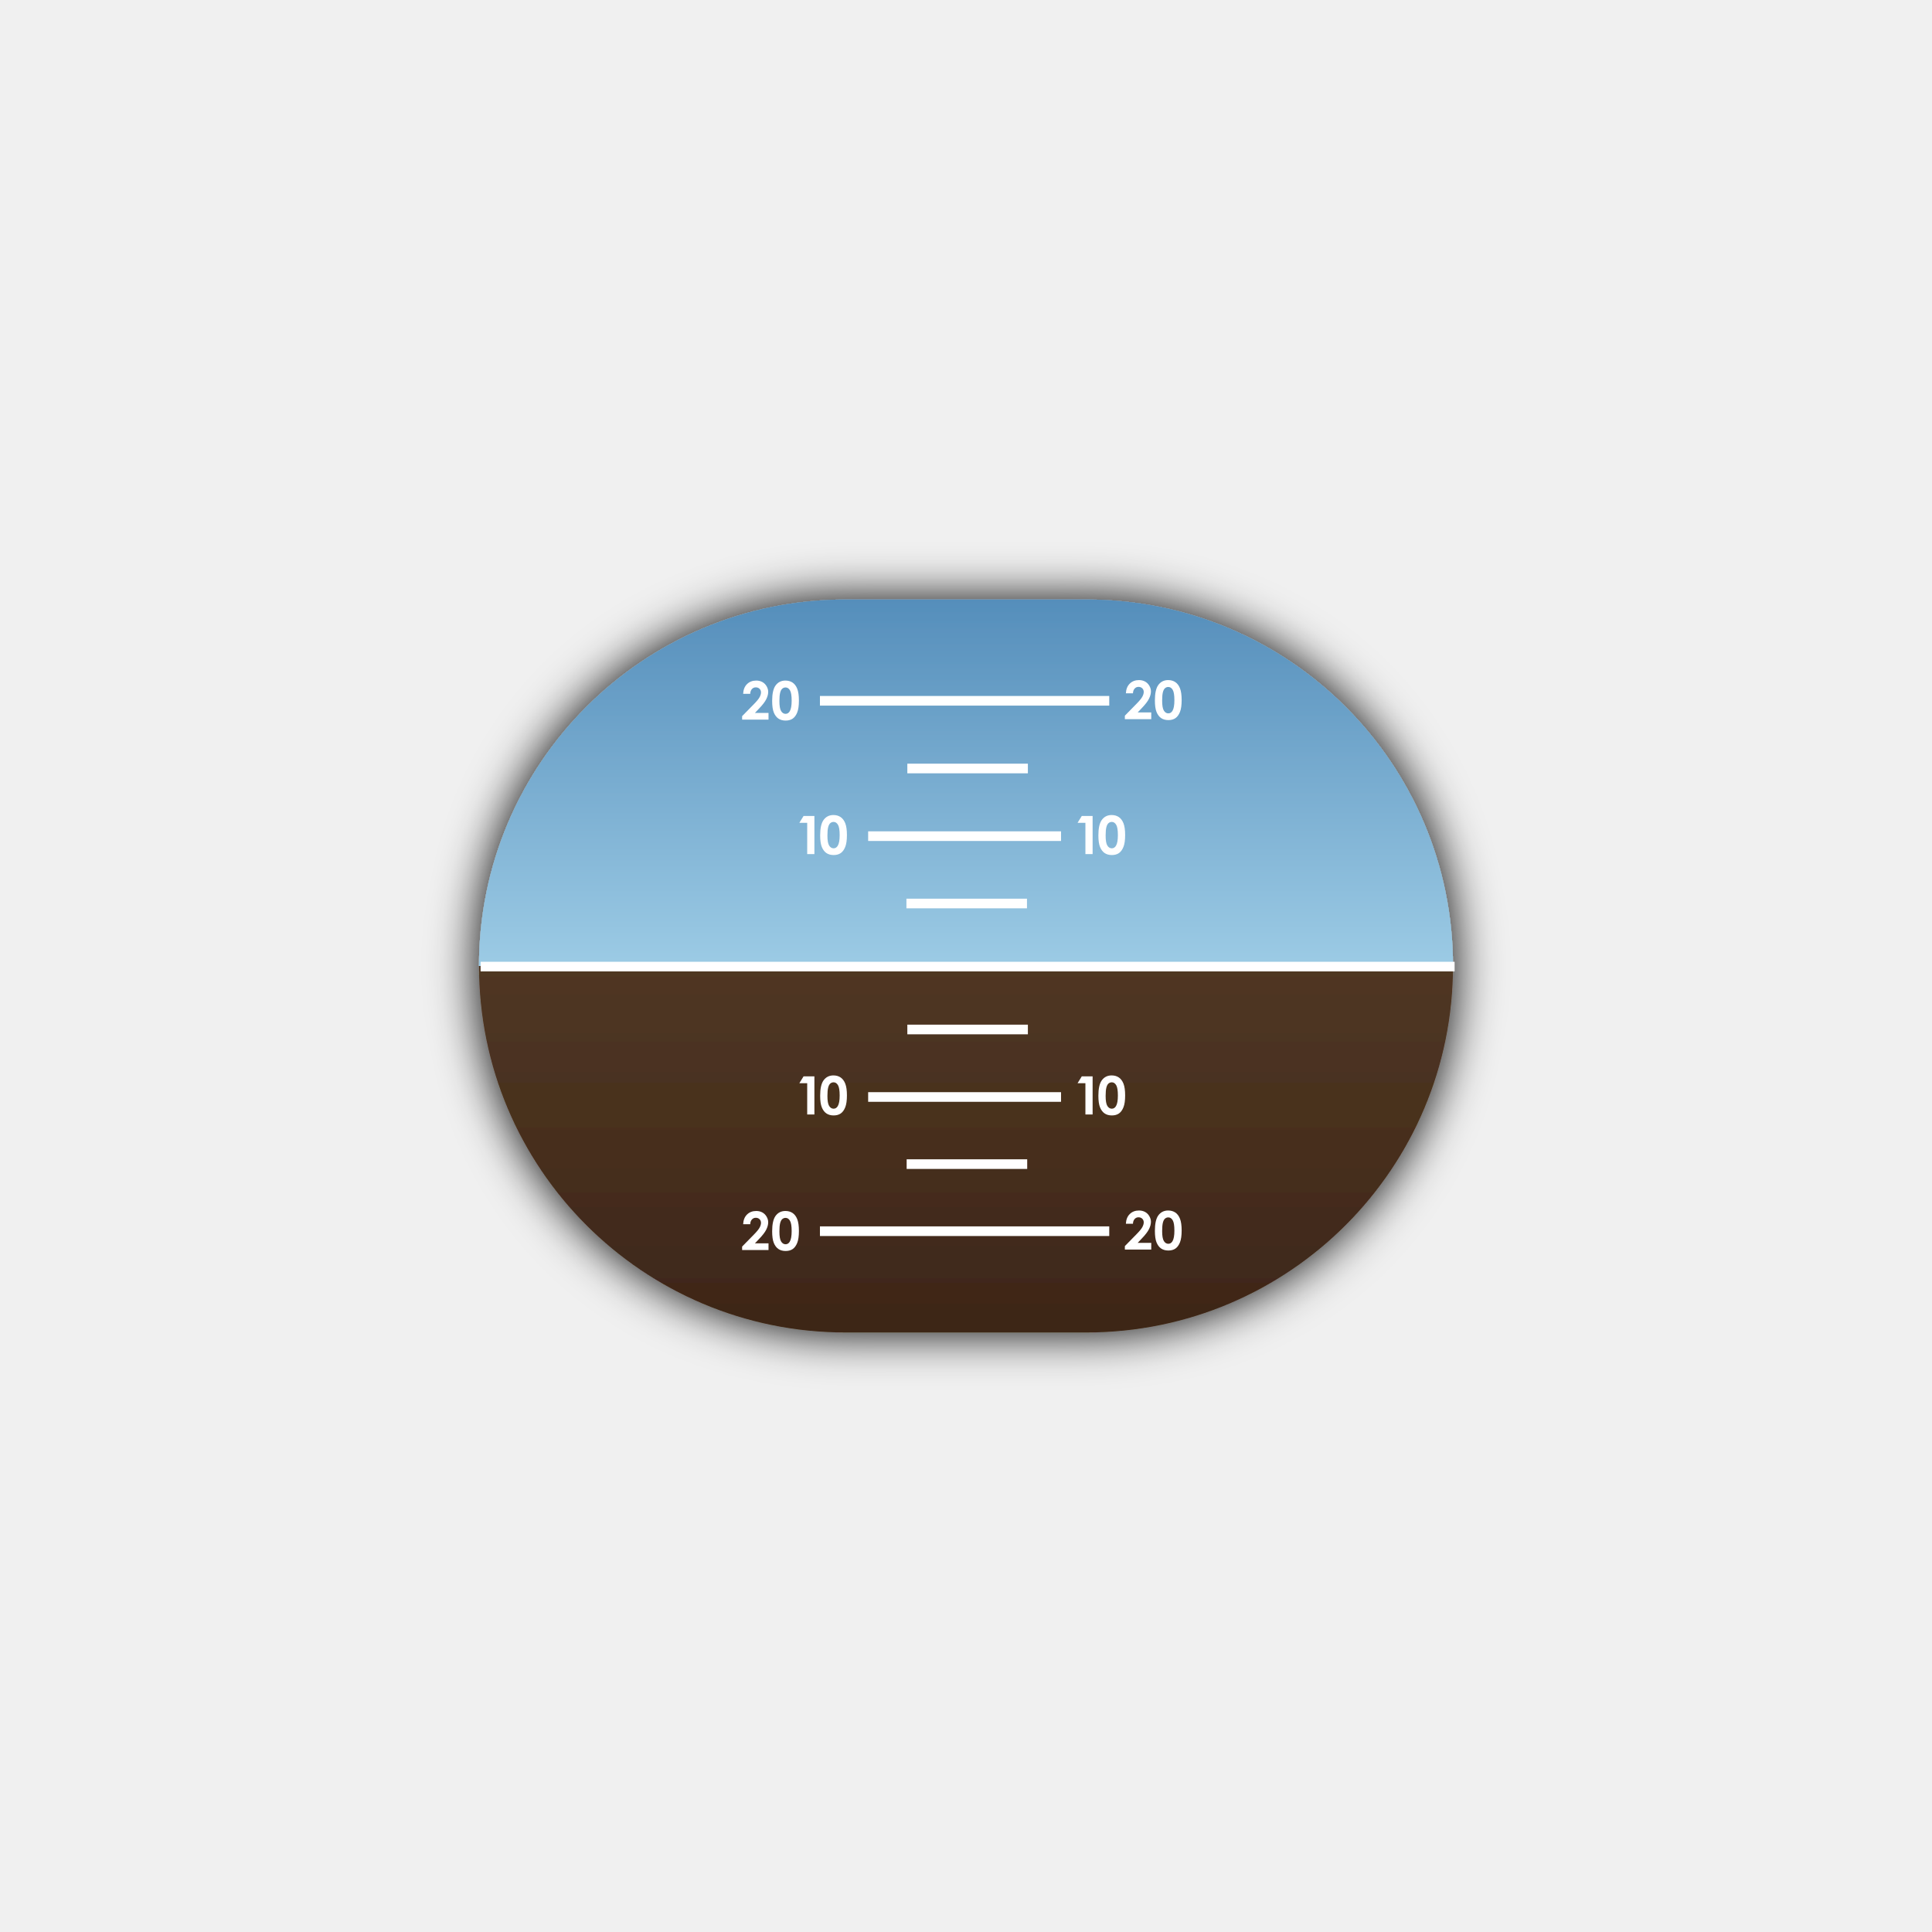
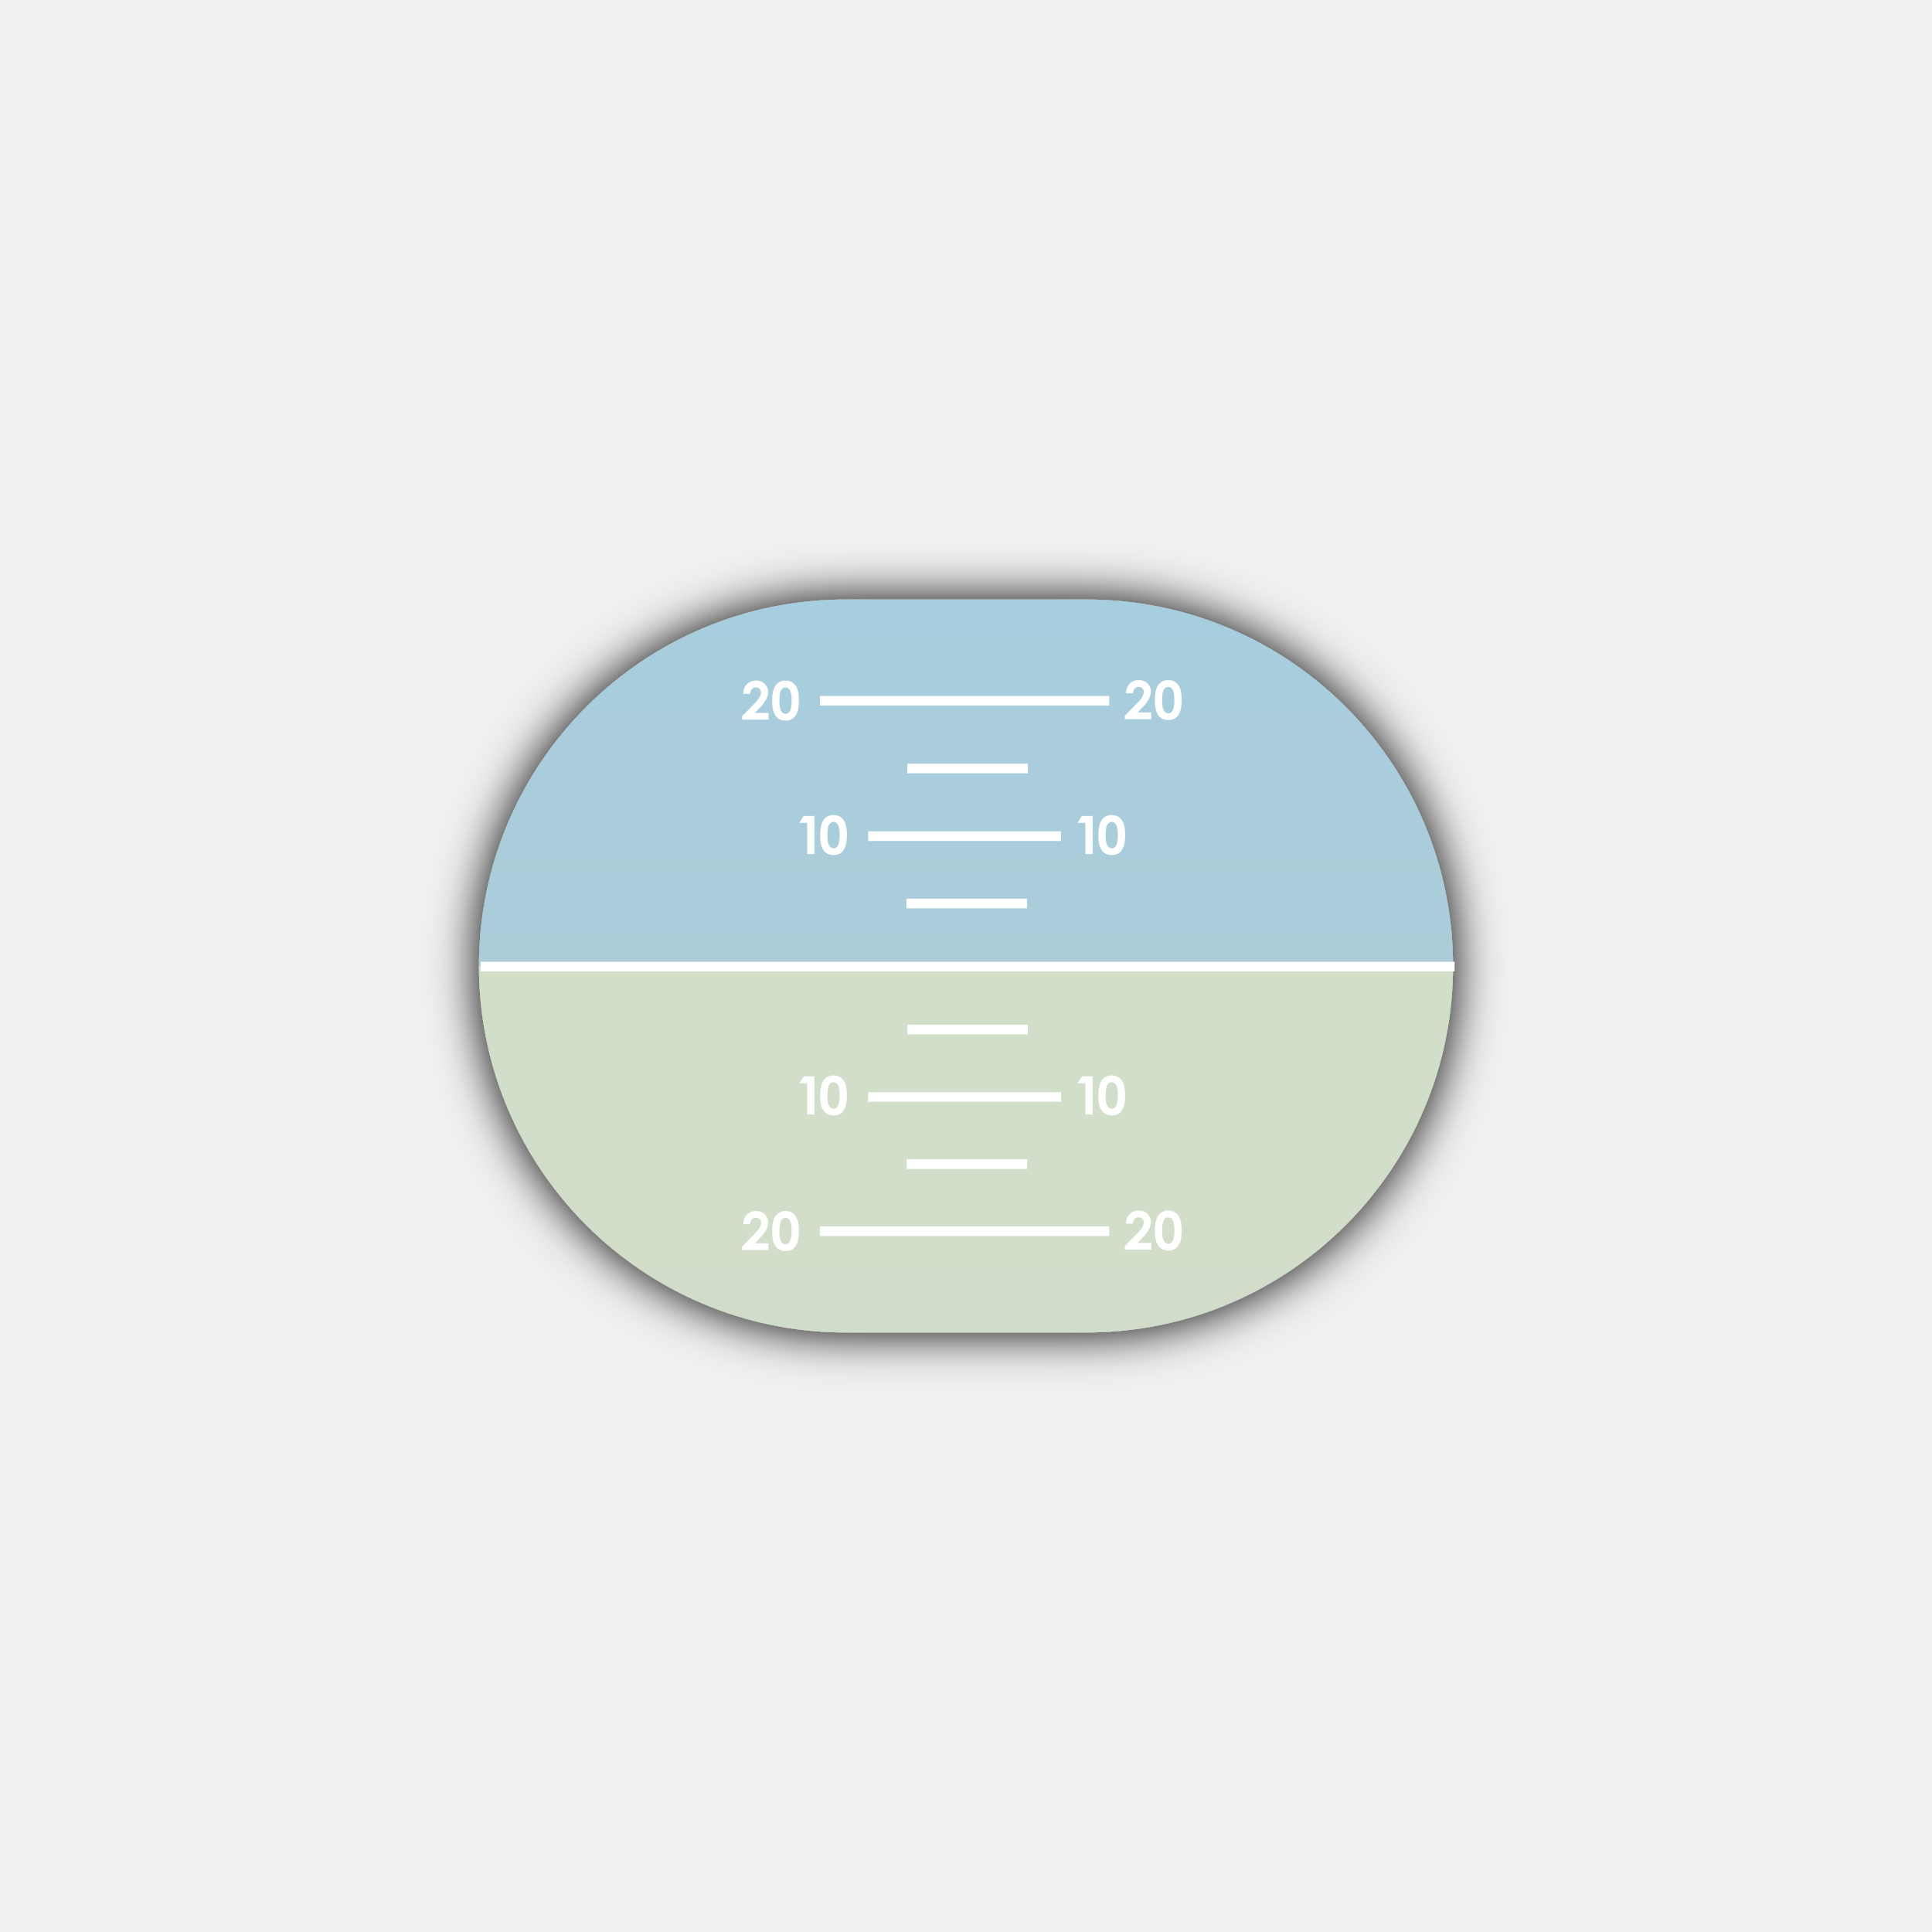
<svg xmlns="http://www.w3.org/2000/svg" version="1.1" x="0px" y="0px" width="400.667px" height="400.666px" viewBox="0 0 400.667 400.666" enable-background="new 0 0 400.667 400.666" xml:space="preserve">
  <filter filterUnits="objectBoundingBox" id="AI_Shadow_1">
    <feGaussianBlur stdDeviation="5" result="blur" in="SourceAlpha" />
    <feOffset dy="0" dx="0" result="offsetBlurredAlpha" in="blur" />
    <feMerge>
      <feMergeNode in="offsetBlurredAlpha" />
      <feMergeNode in="SourceGraphic" />
    </feMerge>
  </filter>
  <g filter="url(#AI_Shadow_1)">
    <linearGradient id="SVGID_1_" gradientUnits="userSpaceOnUse" x1="200.333" y1="276.332" x2="200.333" y2="124.332">
-       <stop offset="0" style="stop-color:#3D2618" />
-       <stop offset="0.5" style="stop-color:#503723" />
-       <stop offset="0.5" style="stop-color:#9CCBE5" />
-       <stop offset="1" style="stop-color:#558EBB" />
+       <stop offset="0" style="stop-color:#d2dccb" />
+       <stop offset="0.5" style="stop-color:#d1dfc8" />
+       <stop offset="0.5" style="stop-color:#acccd9" />
+       <stop offset="1" style="stop-color:#a7cede" />
    </linearGradient>
    <path fill="url(#SVGID_1_)" d="M301.333,200.333c0,41.936-33.963,75.938-75.885,76c-0.038,0-50.076,0-50.114,0    c-41.974,0-76-34.026-76-76s34.026-76,76-76c0.027,0,50.056,0,50.083,0C267.352,124.377,301.333,158.387,301.333,200.333z" />
  </g>
  <line fill="none" stroke="#FFFFFF" stroke-width="2" stroke-miterlimit="10" x1="99.667" y1="200.457" x2="301.667" y2="200.457" />
  <line fill="none" stroke="#FFFFFF" stroke-width="2" stroke-miterlimit="10" x1="187.979" y1="187.374" x2="212.979" y2="187.374" />
  <line fill="none" stroke="#FFFFFF" stroke-width="2" stroke-miterlimit="10" x1="188.167" y1="213.499" x2="213.167" y2="213.499" />
  <line fill="none" stroke="#FFFFFF" stroke-width="2" stroke-miterlimit="10" x1="188.026" y1="241.42" x2="213.026" y2="241.42" />
  <line fill="none" stroke="#FFFFFF" stroke-width="2" stroke-miterlimit="10" x1="188.167" y1="159.374" x2="213.167" y2="159.374" />
  <line fill="none" stroke="#FFFFFF" stroke-width="2" stroke-miterlimit="10" x1="180.042" y1="173.405" x2="220.042" y2="173.405" />
  <line fill="none" stroke="#FFFFFF" stroke-width="2" stroke-miterlimit="10" x1="180.042" y1="227.499" x2="220.042" y2="227.499" />
  <line fill="none" stroke="#FFFFFF" stroke-width="2" stroke-miterlimit="10" x1="170.042" y1="255.332" x2="230.042" y2="255.332" />
  <line fill="none" stroke="#FFFFFF" stroke-width="2" stroke-miterlimit="10" x1="170.042" y1="145.333" x2="230.042" y2="145.333" />
  <g>
    <path fill="#FFFFFF" d="M166.644,169.224h2.25v7.901h-1.493v-6.488h-1.627L166.644,169.224z" />
    <path fill="#FFFFFF" d="M172.84,169.025c0.577,0,1.073,0.142,1.491,0.424c0.417,0.283,0.739,0.715,0.967,1.297    c0.227,0.582,0.341,1.392,0.341,2.43c0,1.049-0.115,1.866-0.347,2.449c-0.23,0.583-0.542,1.012-0.932,1.287    c-0.39,0.273-0.883,0.411-1.477,0.411s-1.094-0.138-1.499-0.414s-0.722-0.695-0.951-1.257s-0.344-1.362-0.344-2.401    c0-1.45,0.224-2.501,0.671-3.153C171.259,169.383,171.952,169.025,172.84,169.025z M172.875,170.454    c-0.253,0-0.479,0.082-0.675,0.244c-0.196,0.163-0.347,0.443-0.45,0.841s-0.155,0.979-0.155,1.746    c0,0.999,0.119,1.689,0.356,2.071c0.238,0.381,0.546,0.572,0.924,0.572c0.365,0,0.654-0.181,0.869-0.542    c0.261-0.437,0.391-1.167,0.391-2.191c0-1.039-0.117-1.754-0.351-2.148S173.247,170.454,172.875,170.454z" />
  </g>
  <g>
    <path fill="#FFFFFF" d="M155.584,143.883h-1.466c0.04-0.852,0.307-1.523,0.803-2.011c0.496-0.489,1.133-0.733,1.91-0.733    c0.48,0,0.903,0.101,1.27,0.304c0.367,0.202,0.661,0.494,0.881,0.875c0.221,0.382,0.331,0.769,0.331,1.163    c0,0.469-0.133,0.974-0.4,1.515s-0.755,1.18-1.464,1.917l-0.887,0.935h2.816v1.391h-5.473v-0.72l2.444-2.492    c0.591-0.598,0.984-1.079,1.179-1.442c0.195-0.363,0.292-0.692,0.292-0.985c0-0.304-0.101-0.556-0.303-0.755    c-0.203-0.198-0.463-0.298-0.782-0.298c-0.322,0-0.591,0.12-0.806,0.36S155.599,143.471,155.584,143.883z" />
    <path fill="#FFFFFF" d="M162.884,141.138c0.577,0,1.073,0.142,1.491,0.424c0.417,0.283,0.739,0.715,0.967,1.297    c0.227,0.582,0.341,1.392,0.341,2.43c0,1.049-0.115,1.866-0.347,2.449c-0.23,0.583-0.542,1.012-0.932,1.287    c-0.39,0.273-0.883,0.411-1.477,0.411s-1.094-0.138-1.499-0.414s-0.722-0.695-0.951-1.257s-0.344-1.362-0.344-2.401    c0-1.45,0.224-2.501,0.671-3.153C161.303,141.496,161.996,141.138,162.884,141.138z M162.918,142.567    c-0.253,0-0.479,0.082-0.675,0.244c-0.196,0.163-0.347,0.443-0.45,0.841s-0.155,0.979-0.155,1.746    c0,0.999,0.119,1.689,0.356,2.071c0.238,0.381,0.546,0.572,0.924,0.572c0.365,0,0.654-0.181,0.869-0.542    c0.261-0.437,0.391-1.167,0.391-2.191c0-1.039-0.117-1.754-0.351-2.148S163.291,142.567,162.918,142.567z" />
  </g>
  <g>
    <path fill="#FFFFFF" d="M234.958,143.784h-1.466c0.04-0.852,0.307-1.523,0.803-2.011c0.496-0.489,1.133-0.733,1.91-0.733    c0.48,0,0.903,0.101,1.27,0.304c0.367,0.202,0.661,0.494,0.881,0.875c0.221,0.382,0.331,0.769,0.331,1.163    c0,0.469-0.133,0.974-0.4,1.515s-0.755,1.18-1.464,1.917l-0.887,0.935h2.816v1.391h-5.473v-0.72l2.444-2.492    c0.591-0.598,0.984-1.079,1.179-1.442c0.195-0.363,0.292-0.692,0.292-0.985c0-0.304-0.101-0.556-0.303-0.755    c-0.203-0.198-0.463-0.298-0.782-0.298c-0.322,0-0.591,0.12-0.806,0.36S234.973,143.372,234.958,143.784z" />
    <path fill="#FFFFFF" d="M242.258,141.039c0.577,0,1.073,0.142,1.491,0.424c0.417,0.283,0.739,0.715,0.967,1.297    c0.227,0.582,0.341,1.392,0.341,2.43c0,1.049-0.115,1.866-0.347,2.449c-0.23,0.583-0.542,1.012-0.932,1.287    c-0.39,0.273-0.883,0.411-1.477,0.411s-1.094-0.138-1.499-0.414s-0.722-0.695-0.951-1.257s-0.344-1.362-0.344-2.401    c0-1.45,0.224-2.501,0.671-3.153C240.677,141.397,241.37,141.039,242.258,141.039z M242.292,142.468    c-0.253,0-0.479,0.082-0.675,0.244c-0.196,0.163-0.347,0.443-0.45,0.841s-0.155,0.979-0.155,1.746    c0,0.999,0.119,1.689,0.356,2.071c0.238,0.381,0.546,0.572,0.924,0.572c0.365,0,0.654-0.181,0.869-0.542    c0.261-0.437,0.391-1.167,0.391-2.191c0-1.039-0.117-1.754-0.351-2.148S242.665,142.468,242.292,142.468z" />
  </g>
  <g>
    <path fill="#FFFFFF" d="M224.341,169.224h2.25v7.901h-1.493v-6.488h-1.627L224.341,169.224z" />
    <path fill="#FFFFFF" d="M230.538,169.025c0.577,0,1.073,0.142,1.491,0.424c0.417,0.283,0.739,0.715,0.967,1.297    c0.227,0.582,0.341,1.392,0.341,2.43c0,1.049-0.115,1.866-0.347,2.449c-0.23,0.583-0.542,1.012-0.932,1.287    c-0.39,0.273-0.883,0.411-1.477,0.411s-1.094-0.138-1.499-0.414s-0.722-0.695-0.951-1.257s-0.344-1.362-0.344-2.401    c0-1.45,0.224-2.501,0.671-3.153C228.957,169.383,229.649,169.025,230.538,169.025z M230.572,170.454    c-0.253,0-0.479,0.082-0.675,0.244c-0.196,0.163-0.347,0.443-0.45,0.841s-0.155,0.979-0.155,1.746    c0,0.999,0.119,1.689,0.356,2.071c0.238,0.381,0.546,0.572,0.924,0.572c0.365,0,0.654-0.181,0.869-0.542    c0.261-0.437,0.391-1.167,0.391-2.191c0-1.039-0.117-1.754-0.351-2.148S230.944,170.454,230.572,170.454z" />
  </g>
  <g>
    <path fill="#FFFFFF" d="M166.644,223.224h2.25v7.901h-1.493v-6.488h-1.627L166.644,223.224z" />
    <path fill="#FFFFFF" d="M172.84,223.025c0.577,0,1.073,0.142,1.491,0.424c0.417,0.283,0.739,0.715,0.967,1.297    c0.227,0.582,0.341,1.392,0.341,2.43c0,1.049-0.115,1.866-0.347,2.449c-0.23,0.583-0.542,1.012-0.932,1.287    c-0.39,0.273-0.883,0.411-1.477,0.411s-1.094-0.138-1.499-0.414s-0.722-0.695-0.951-1.257s-0.344-1.362-0.344-2.401    c0-1.45,0.224-2.501,0.671-3.153C171.259,223.383,171.952,223.025,172.84,223.025z M172.875,224.454    c-0.253,0-0.479,0.082-0.675,0.244c-0.196,0.163-0.347,0.443-0.45,0.841s-0.155,0.979-0.155,1.746    c0,0.999,0.119,1.689,0.356,2.071c0.238,0.381,0.546,0.572,0.924,0.572c0.365,0,0.654-0.181,0.869-0.542    c0.261-0.437,0.391-1.167,0.391-2.191c0-1.039-0.117-1.754-0.351-2.148S173.247,224.454,172.875,224.454z" />
  </g>
  <g>
    <path fill="#FFFFFF" d="M224.341,223.224h2.25v7.901h-1.493v-6.488h-1.627L224.341,223.224z" />
    <path fill="#FFFFFF" d="M230.538,223.025c0.577,0,1.073,0.142,1.491,0.424c0.417,0.283,0.739,0.715,0.967,1.297    c0.227,0.582,0.341,1.392,0.341,2.43c0,1.049-0.115,1.866-0.347,2.449c-0.23,0.583-0.542,1.012-0.932,1.287    c-0.39,0.273-0.883,0.411-1.477,0.411s-1.094-0.138-1.499-0.414s-0.722-0.695-0.951-1.257s-0.344-1.362-0.344-2.401    c0-1.45,0.224-2.501,0.671-3.153C228.957,223.383,229.649,223.025,230.538,223.025z M230.572,224.454    c-0.253,0-0.479,0.082-0.675,0.244c-0.196,0.163-0.347,0.443-0.45,0.841s-0.155,0.979-0.155,1.746    c0,0.999,0.119,1.689,0.356,2.071c0.238,0.381,0.546,0.572,0.924,0.572c0.365,0,0.654-0.181,0.869-0.542    c0.261-0.437,0.391-1.167,0.391-2.191c0-1.039-0.117-1.754-0.351-2.148S230.944,224.454,230.572,224.454z" />
  </g>
  <g>
    <path fill="#FFFFFF" d="M155.584,253.883h-1.466c0.04-0.852,0.307-1.523,0.803-2.011c0.496-0.489,1.133-0.733,1.91-0.733    c0.48,0,0.903,0.101,1.27,0.304c0.367,0.202,0.661,0.494,0.881,0.875c0.221,0.382,0.331,0.769,0.331,1.163    c0,0.469-0.133,0.974-0.4,1.515s-0.755,1.18-1.464,1.917l-0.887,0.935h2.816v1.391h-5.473v-0.72l2.444-2.492    c0.591-0.598,0.984-1.079,1.179-1.442c0.195-0.363,0.292-0.692,0.292-0.985c0-0.304-0.101-0.556-0.303-0.755    c-0.203-0.198-0.463-0.298-0.782-0.298c-0.322,0-0.591,0.12-0.806,0.36S155.599,253.471,155.584,253.883z" />
    <path fill="#FFFFFF" d="M162.884,251.138c0.577,0,1.073,0.142,1.491,0.424c0.417,0.283,0.739,0.715,0.967,1.297    c0.227,0.582,0.341,1.392,0.341,2.43c0,1.049-0.115,1.866-0.347,2.449c-0.23,0.583-0.542,1.012-0.932,1.287    c-0.39,0.273-0.883,0.411-1.477,0.411s-1.094-0.138-1.499-0.414s-0.722-0.695-0.951-1.257s-0.344-1.362-0.344-2.401    c0-1.45,0.224-2.501,0.671-3.153C161.303,251.496,161.996,251.138,162.884,251.138z M162.918,252.567    c-0.253,0-0.479,0.082-0.675,0.244c-0.196,0.163-0.347,0.443-0.45,0.841s-0.155,0.979-0.155,1.746    c0,0.999,0.119,1.689,0.356,2.071c0.238,0.381,0.546,0.572,0.924,0.572c0.365,0,0.654-0.181,0.869-0.542    c0.261-0.437,0.391-1.167,0.391-2.191c0-1.039-0.117-1.754-0.351-2.148S163.291,252.567,162.918,252.567z" />
  </g>
  <g>
    <path fill="#FFFFFF" d="M234.958,253.784h-1.466c0.04-0.852,0.307-1.523,0.803-2.011c0.496-0.489,1.133-0.733,1.91-0.733    c0.48,0,0.903,0.101,1.27,0.304c0.367,0.202,0.661,0.494,0.881,0.875c0.221,0.382,0.331,0.769,0.331,1.163    c0,0.469-0.133,0.974-0.4,1.515s-0.755,1.18-1.464,1.917l-0.887,0.935h2.816v1.391h-5.473v-0.72l2.444-2.492    c0.591-0.598,0.984-1.079,1.179-1.442c0.195-0.363,0.292-0.692,0.292-0.985c0-0.304-0.101-0.556-0.303-0.755    c-0.203-0.198-0.463-0.298-0.782-0.298c-0.322,0-0.591,0.12-0.806,0.36S234.973,253.372,234.958,253.784z" />
    <path fill="#FFFFFF" d="M242.258,251.039c0.577,0,1.073,0.142,1.491,0.424c0.417,0.283,0.739,0.715,0.967,1.297    c0.227,0.582,0.341,1.392,0.341,2.43c0,1.049-0.115,1.866-0.347,2.449c-0.23,0.583-0.542,1.012-0.932,1.287    c-0.39,0.273-0.883,0.411-1.477,0.411s-1.094-0.138-1.499-0.414s-0.722-0.695-0.951-1.257s-0.344-1.362-0.344-2.401    c0-1.45,0.224-2.501,0.671-3.153C240.677,251.397,241.37,251.039,242.258,251.039z M242.292,252.468    c-0.253,0-0.479,0.082-0.675,0.244c-0.196,0.163-0.347,0.443-0.45,0.841s-0.155,0.979-0.155,1.746    c0,0.999,0.119,1.689,0.356,2.071c0.238,0.381,0.546,0.572,0.924,0.572c0.365,0,0.654-0.181,0.869-0.542    c0.261-0.437,0.391-1.167,0.391-2.191c0-1.039-0.117-1.754-0.351-2.148S242.665,252.468,242.292,252.468z" />
  </g>
</svg>
